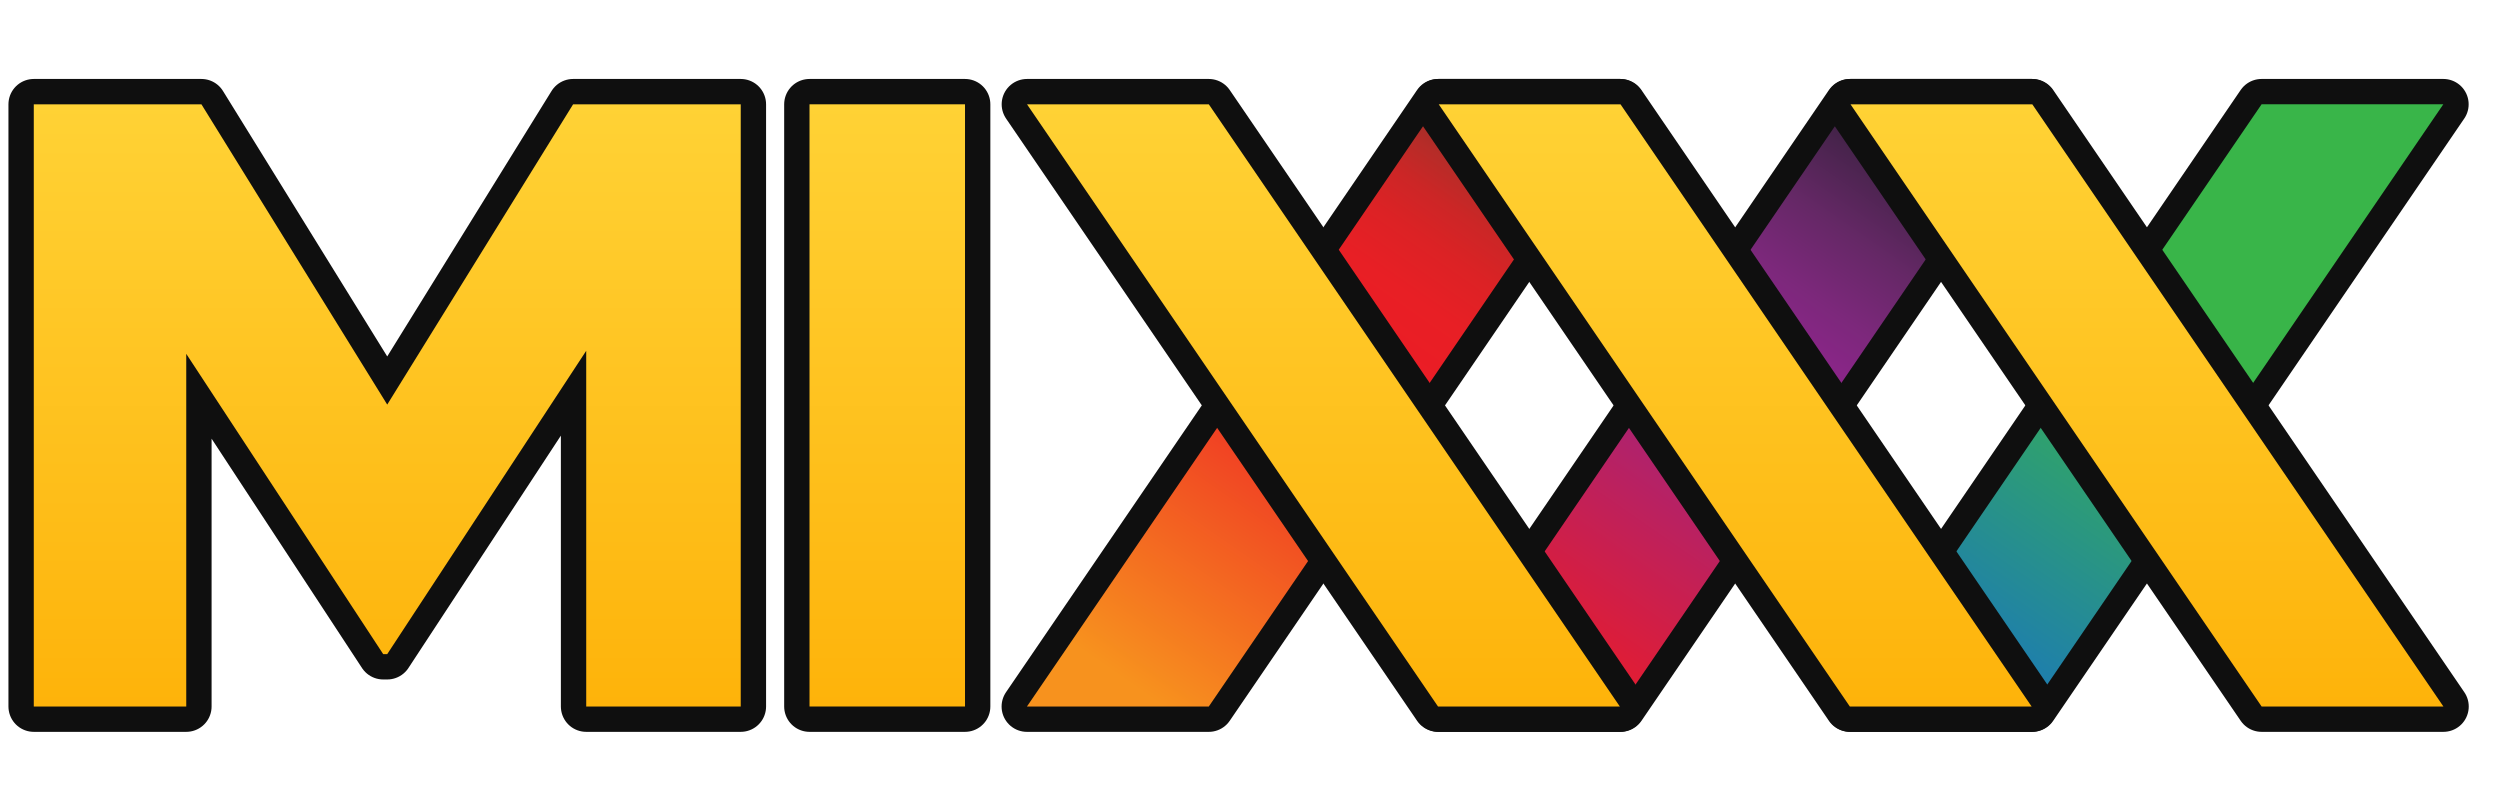
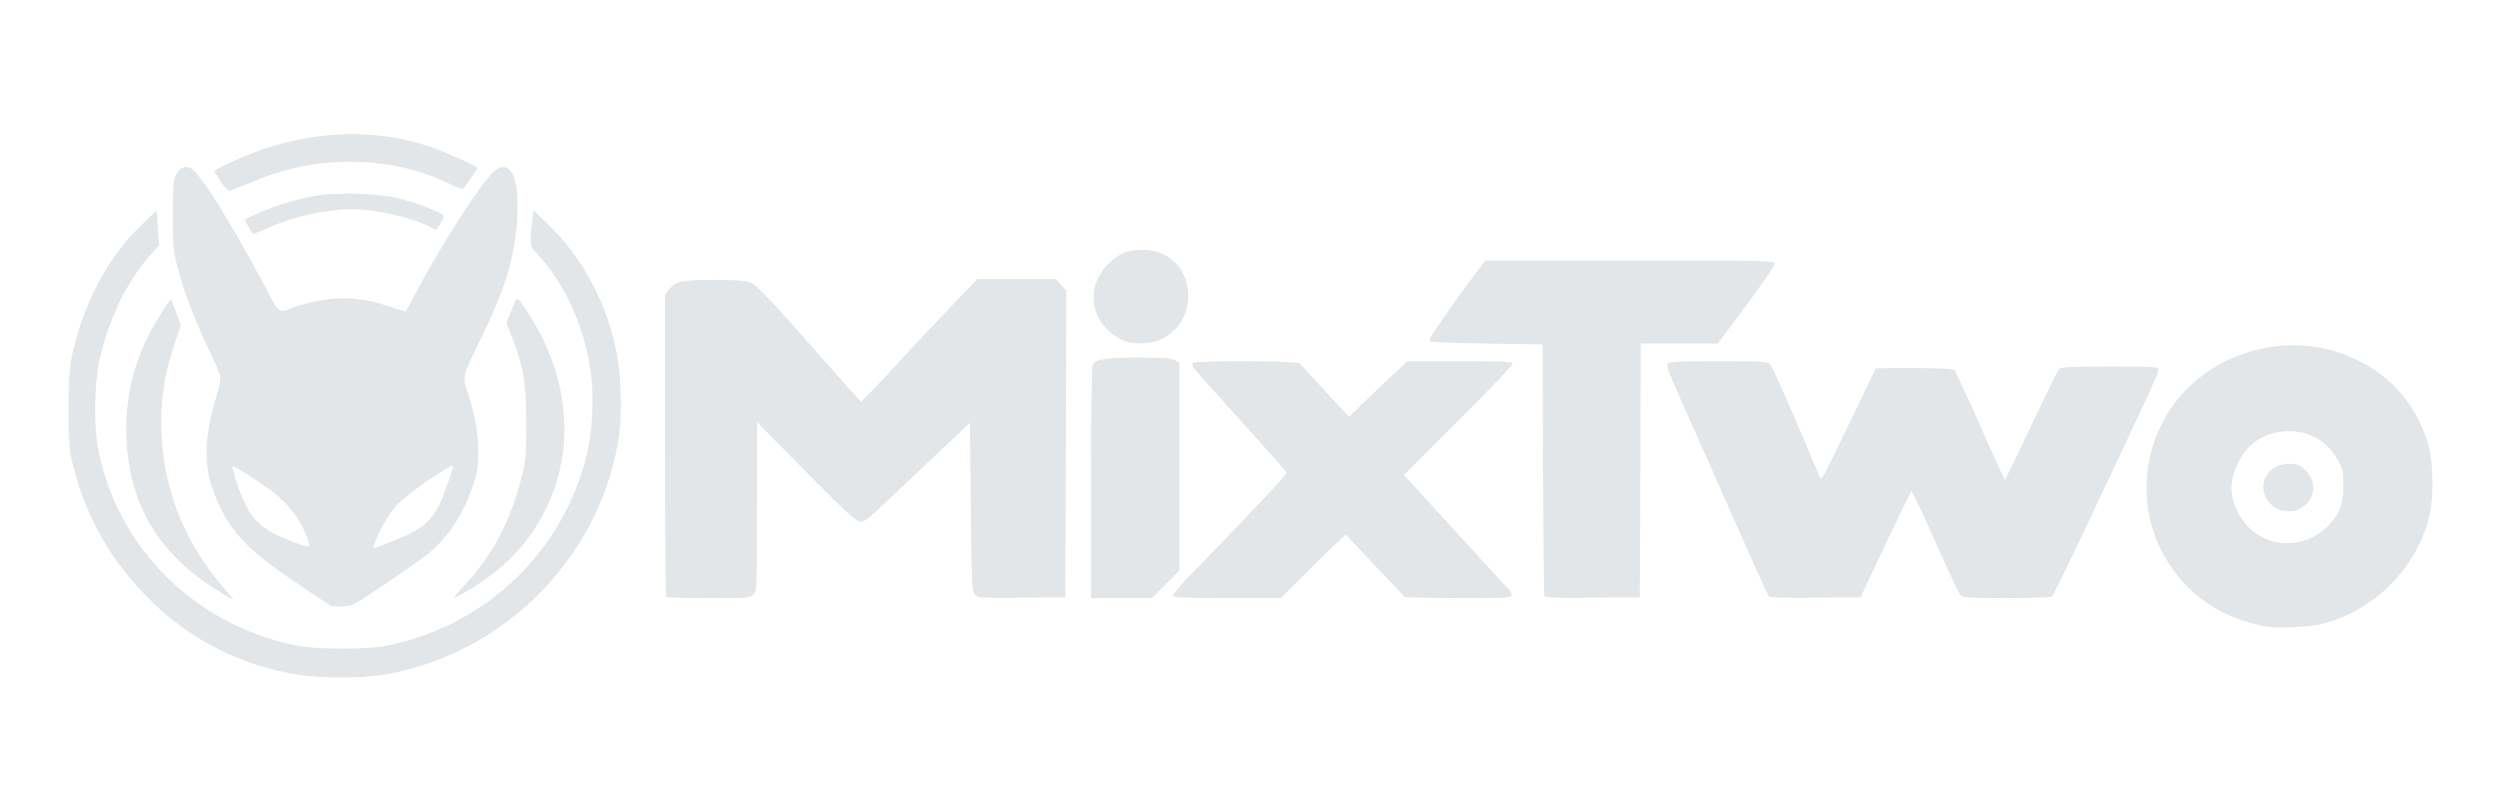
- <svg xmlns="http://www.w3.org/2000/svg" xmlns:xlink="http://www.w3.org/1999/xlink" id="svg85" version="1.1" height="24" width="74">
-   <defs id="defs57">
-     <linearGradient gradientUnits="userSpaceOnUse" gradientTransform="matrix(0.1991288,0,0,0.2000203,56.01339,3.087353)" y2="88.767" y1="-0.146" x2="13.486" x1="74.993" id="g">
-       <stop id="stop2" offset=".478" stop-color="#39b549" />
-       <stop id="stop4" offset="1" stop-color="#1a76bc" />
-     </linearGradient>
-     <linearGradient gradientUnits="userSpaceOnUse" gradientTransform="matrix(0.1991288,0,0,0.2000203,31.6365,3.087353)" y2="88.767" y1="-0.15" x2="13.488" x1="74.998" id="f">
-       <stop id="stop7" offset="0" stop-color="#381f1f" />
-       <stop id="stop9" offset=".002" stop-color="#3a1f20" />
-       <stop id="stop11" offset=".038" stop-color="#5b2825" />
-       <stop id="stop13" offset=".076" stop-color="#7c2f28" />
-       <stop id="stop15" offset=".117" stop-color="#9b2e28" />
-       <stop id="stop17" offset=".163" stop-color="#b62c28" />
-       <stop id="stop19" offset=".213" stop-color="#cc2626" />
-       <stop id="stop21" offset=".271" stop-color="#dc2225" />
-       <stop id="stop23" offset=".344" stop-color="#e81f25" />
-       <stop id="stop25" offset=".478" stop-color="#ed1b26" />
-       <stop id="stop27" offset="1" stop-color="#f7921e" />
-     </linearGradient>
-     <linearGradient gradientUnits="userSpaceOnUse" gradientTransform="matrix(0.1991288,0,0,0.2000203,43.82628,3.087353)" y2="88.766" y1="-0.147" x2="13.485" x1="74.992" id="e">
-       <stop id="stop30" offset="0" stop-color="#120e1e" />
-       <stop id="stop32" offset=".023" stop-color="#1b1426" />
-       <stop id="stop34" offset=".145" stop-color="#442349" />
-       <stop id="stop36" offset=".255" stop-color="#652866" />
-       <stop id="stop38" offset=".351" stop-color="#7c287b" />
-       <stop id="stop40" offset=".429" stop-color="#8b2589" />
-       <stop id="stop42" offset=".478" stop-color="#91268f" />
-       <stop id="stop44" offset="1" stop-color="#ed1b26" />
-     </linearGradient>
-     <linearGradient gradientUnits="userSpaceOnUse" y2="89.146" y1="0.028" x2="0" id="a">
-       <stop id="stop47" offset="0" stop-color="#ffd235" />
-       <stop id="stop49" offset="1" stop-color="#feb30a" />
-     </linearGradient>
-     <linearGradient xlink:href="#a" gradientUnits="userSpaceOnUse" gradientTransform="matrix(0.4467,0,0,0.4487,65.95079,0.01288623)" y2="89.146" y1="0.028" x2="0" id="d" />
-     <linearGradient xlink:href="#a" gradientUnits="userSpaceOnUse" gradientTransform="matrix(0.4467,0,0,0.4487,93.28883,0.01288623)" y2="89.146" y1="0.028" x2="0" id="c" />
-     <linearGradient xlink:href="#a" gradientUnits="userSpaceOnUse" gradientTransform="matrix(0.4467,0,0,0.4487,120.6313,0.01288623)" y2="89.146" y1="0.028" x2="0" id="b" />
-     <linearGradient xlink:href="#a" gradientUnits="userSpaceOnUse" gradientTransform="matrix(0.4467,0,0,0.4487,51.50898,0.01288623)" y2="89.146" y1="0.028" x2="0" id="i" />
-     <linearGradient xlink:href="#a" gradientUnits="userSpaceOnUse" gradientTransform="matrix(0.4467,0,0,0.4487,0,0.01288623)" y2="89.146" y1="0.028" x2="0" id="h" />
-     <linearGradient xlink:href="#a-6" gradientUnits="userSpaceOnUse" gradientTransform="matrix(0.4467,0,0,0.4487,65.95079,0.01288623)" y2="89.146" y1="0.028" x2="0" id="d-3" />
-     <linearGradient gradientUnits="userSpaceOnUse" y2="89.146" y1="0.028" x2="0" id="a-6">
-       <stop id="stop47-7" offset="0" stop-color="#ffd235" />
-       <stop id="stop49-5" offset="1" stop-color="#feb30a" />
-     </linearGradient>
-     <linearGradient xlink:href="#a-6" gradientUnits="userSpaceOnUse" gradientTransform="matrix(0.4467,0,0,0.4487,93.28883,0.01288623)" y2="89.146" y1="0.028" x2="0" id="c-3" />
-     <linearGradient gradientUnits="userSpaceOnUse" y2="89.146" y1="0.028" x2="0" id="linearGradient919">
-       <stop id="stop915" offset="0" stop-color="#ffd235" />
-       <stop id="stop917" offset="1" stop-color="#feb30a" />
-     </linearGradient>
-     <linearGradient xlink:href="#a-6" gradientUnits="userSpaceOnUse" gradientTransform="matrix(0.4467,0,0,0.4487,120.6313,0.01288623)" y2="89.146" y1="0.028" x2="0" id="b-5" />
-     <linearGradient gradientUnits="userSpaceOnUse" y2="89.146" y1="0.028" x2="0" id="linearGradient926">
-       <stop id="stop922" offset="0" stop-color="#ffd235" />
-       <stop id="stop924" offset="1" stop-color="#feb30a" />
-     </linearGradient>
-     <linearGradient xlink:href="#a-6" gradientUnits="userSpaceOnUse" gradientTransform="matrix(0.4467,0,0,0.4487,51.50898,0.01288623)" y2="89.146" y1="0.028" x2="0" id="i-6" />
-     <linearGradient gradientUnits="userSpaceOnUse" y2="89.146" y1="0.028" x2="0" id="linearGradient933">
-       <stop id="stop929" offset="0" stop-color="#ffd235" />
-       <stop id="stop931" offset="1" stop-color="#feb30a" />
-     </linearGradient>
-     <linearGradient xlink:href="#a-6" gradientUnits="userSpaceOnUse" gradientTransform="matrix(0.4467,0,0,0.4487,0,0.01288623)" y2="89.146" y1="0.028" x2="0" id="h-2" />
-     <linearGradient gradientUnits="userSpaceOnUse" y2="89.146" y1="0.028" x2="0" id="linearGradient940">
-       <stop id="stop936" offset="0" stop-color="#ffd235" />
-       <stop id="stop938" offset="1" stop-color="#feb30a" />
-     </linearGradient>
-     <linearGradient gradientUnits="userSpaceOnUse" gradientTransform="matrix(0.1991288,0,0,0.2000203,56.01339,3.087353)" y2="88.767" y1="-0.146" x2="13.486" x1="74.993" id="g-3">
-       <stop id="stop2-6" offset=".478" stop-color="#39b549" />
-       <stop id="stop4-0" offset="1" stop-color="#1a76bc" />
-     </linearGradient>
-     <linearGradient gradientUnits="userSpaceOnUse" gradientTransform="matrix(0.1991288,0,0,0.2000203,31.6365,3.087353)" y2="88.767" y1="-0.15" x2="13.488" x1="74.998" id="f-6">
-       <stop id="stop7-2" offset="0" stop-color="#381f1f" />
-       <stop id="stop9-6" offset=".002" stop-color="#3a1f20" />
-       <stop id="stop11-1" offset=".038" stop-color="#5b2825" />
-       <stop id="stop13-8" offset=".076" stop-color="#7c2f28" />
-       <stop id="stop15-7" offset=".117" stop-color="#9b2e28" />
-       <stop id="stop17-9" offset=".163" stop-color="#b62c28" />
-       <stop id="stop19-2" offset=".213" stop-color="#cc2626" />
-       <stop id="stop21-0" offset=".271" stop-color="#dc2225" />
-       <stop id="stop23-2" offset=".344" stop-color="#e81f25" />
-       <stop id="stop25-3" offset=".478" stop-color="#ed1b26" />
-       <stop id="stop27-7" offset="1" stop-color="#f7921e" />
-     </linearGradient>
-     <linearGradient gradientUnits="userSpaceOnUse" gradientTransform="matrix(0.1991288,0,0,0.2000203,43.82628,3.087353)" y2="88.766" y1="-0.147" x2="13.485" x1="74.992" id="e-5">
-       <stop id="stop30-9" offset="0" stop-color="#120e1e" />
-       <stop id="stop32-2" offset=".023" stop-color="#1b1426" />
-       <stop id="stop34-2" offset=".145" stop-color="#442349" />
-       <stop id="stop36-8" offset=".255" stop-color="#652866" />
-       <stop id="stop38-9" offset=".351" stop-color="#7c287b" />
-       <stop id="stop40-7" offset=".429" stop-color="#8b2589" />
-       <stop id="stop42-3" offset=".478" stop-color="#91268f" />
-       <stop id="stop44-6" offset="1" stop-color="#ed1b26" />
-     </linearGradient>
-   </defs>
-   <g style="fill:none;stroke:#0f0f0f;stroke-opacity:1;stroke-width:1.5;stroke-miterlimit:4;stroke-dasharray:none;stroke-linejoin:round" id="g1121">
-     <path d="M 54.774,20.913 66.943,3.087 h 5.379 L 60.155,20.913 Z" id="path59-1" style="fill:none;stroke-width:1.5;stroke:#0f0f0f;stroke-opacity:1;stroke-miterlimit:4;stroke-dasharray:none;stroke-linejoin:round" />
-     <path d="M 30.397,20.913 42.565,3.087 h 5.382 L 35.78,20.913 Z" id="path61-2" style="fill:none;stroke-width:1.5;stroke:#0f0f0f;stroke-opacity:1;stroke-miterlimit:4;stroke-dasharray:none;stroke-linejoin:round" />
-     <path d="M 42.587,20.913 54.756,3.087 H 60.135 L 47.968,20.913 Z" id="path63-9" style="fill:none;stroke-width:1.5;stroke:#0f0f0f;stroke-opacity:1;stroke-miterlimit:4;stroke-dasharray:none;stroke-linejoin:round" />
-   </g>
-   <path style="fill:url(#g);stroke-width:0.446" id="path59" d="M 54.774,20.913 66.943,3.087 h 5.379 L 60.155,20.913 Z" />
-   <path style="fill:url(#f);stroke-width:0.446" id="path61" d="M 30.397,20.913 42.565,3.087 h 5.382 L 35.78,20.913 Z" />
-   <path style="fill:url(#e);stroke-width:0.446" id="path63" d="M 42.587,20.913 54.756,3.087 H 60.135 L 47.968,20.913 Z" />
-   <g style="fill:none;stroke:#0f0f0f;stroke-width:3.365;stroke-miterlimit:4;stroke-dasharray:none;stroke-opacity:1;stroke-linejoin:round" id="g83" transform="matrix(0.4457774,0,0,0.4457774,1,3.081549)">
-     <path style="fill:none;stroke:#0f0f0f;stroke-width:3.365;stroke-miterlimit:4;stroke-dasharray:none;stroke-opacity:1;stroke-linejoin:round" id="path73" d="M 105.315,40 78.022,0.013 H 65.951 L 93.242,40 Z" />
-     <path style="fill:none;stroke:#0f0f0f;stroke-width:3.365;stroke-miterlimit:4;stroke-dasharray:none;stroke-opacity:1;stroke-linejoin:round" id="path75" d="M 132.658,40 105.36,0.013 H 93.289 L 120.587,40 Z" />
-     <path style="fill:none;stroke:#0f0f0f;stroke-width:3.365;stroke-miterlimit:4;stroke-dasharray:none;stroke-opacity:1;stroke-linejoin:round" id="path77" d="M 160.001,40 132.703,0.013 H 120.631 L 147.93,40 Z" />
-     <path style="fill:none;fill-rule:evenodd;stroke:#0f0f0f;stroke-width:3.365;stroke-miterlimit:4;stroke-dasharray:none;stroke-opacity:1;stroke-linejoin:round" id="path79" d="M 51.509,0.013 H 61.834 V 40 H 51.509 Z" />
-     <path style="fill:none;stroke:#0f0f0f;stroke-width:3.365;stroke-miterlimit:4;stroke-dasharray:none;stroke-opacity:1;stroke-linejoin:round" id="path81" d="M 10.124,40 V 16.583 l 13.078,19.939 h 0.267 L 36.682,16.381 V 40 H 46.942 V 0.013 H 35.812 L 23.469,19.952 11.131,0.013 H 0 V 40 Z" />
-   </g>
-   <g id="g83-9" transform="matrix(0.4457774,0,0,0.4457774,1,3.08155)" style="stroke-width:0.448">
-     <path id="path73-1" d="M 105.315,40 78.022,0.013 H 65.951 L 93.242,40 Z" style="fill:url(#d-3)" />
-     <path id="path75-2" d="M 132.658,40 105.36,0.013 H 93.289 L 120.587,40 Z" style="fill:url(#c-3)" />
-     <path id="path77-7" d="M 160.001,40 132.703,0.013 H 120.631 L 147.93,40 Z" style="fill:url(#b-5)" />
-     <path id="path79-0" d="M 51.509,0.013 H 61.834 V 40 H 51.509 Z" style="fill:url(#i-6);fill-rule:evenodd" />
-     <path id="path81-9" d="M 10.124,40 V 16.583 l 13.078,19.939 h 0.267 L 36.682,16.381 V 40 H 46.942 V 0.013 H 35.812 L 23.469,19.952 11.131,0.013 H 0 V 40 Z" style="fill:url(#h-2)" />
-   </g>
+ <svg xmlns="http://www.w3.org/2000/svg" width="74" height="24" viewBox="0 0 74 24">
+   <path transform="translate(1.477 3.420) scale(0.05232)" fill="#e2e6e8" fill-rule="evenodd" d="M188.0 316.5C255.4 305.6 309.9 251.8 321.5 184.6C323.6 172.0 323.5 150.9 321.1 136.8C316.1 107.8 301.7 80.3 281.3 61.0L273.5 53.5L272.8 60.0C271.3 74.3 271.1 73.3 276.7 79.4C291.1 95.2 301.5 117.6 305.5 141.9C308.2 157.7 307.2 178.7 303.2 194.1C289.0 247.8 246.8 287.9 191.8 299.7C180.0 302.3 149.9 302.2 138.0 299.6C81.1 287.2 38.2 244.3 27.4 189.0C24.8 176.2 25.1 152.4 27.9 139.2C32.8 116.1 43.7 93.4 57.2 78.5L61.8 73.4L61.1 63.5L60.5 53.5L51.9 61.8C32.6 80.4 18.9 106.3 12.3 136.5C10.0 146.6 9.8 183.0 11.8 192.5C19.1 225.7 34.3 252.8 59.1 276.4C81.0 297.2 108.0 310.7 138.5 316.1C151.4 318.3 175.1 318.5 188.0 316.5ZM190.5 264.5C200.9 257.5 211.9 249.6 214.9 247.2C225.7 238.0 233.8 225.6 239.1 210.0C242.0 201.6 242.3 199.3 242.3 190.0C242.3 179.3 240.3 168.6 235.9 155.3C233.4 147.6 233.4 147.4 243.7 126.5C256.8 99.7 262.1 83.3 264.1 62.6C265.4 48.9 264.2 36.1 261.2 32.1C258.0 27.8 254.5 28.1 249.7 33.2C241.7 41.5 220.3 75.1 206.9 100.5C204.0 106.0 201.6 110.6 201.4 110.8C201.3 111.0 197.2 109.8 192.3 108.1C179.0 103.5 166.7 102.3 154.7 104.3C149.4 105.2 142.4 106.9 139.3 108.1C128.7 112.0 130.2 112.9 121.7 96.8C103.6 62.4 85.1 32.7 79.9 29.9C76.5 28.1 73.1 29.7 71.2 33.8C69.8 36.9 69.5 40.8 69.5 56.5C69.5 74.1 69.7 76.3 72.4 86.5C75.6 99.2 81.7 114.9 89.9 132.4C93.1 139.1 96.0 145.8 96.3 147.2C96.7 148.7 96.0 153.0 94.4 158.1C87.1 182.6 86.7 197.5 93.0 213.9C100.9 234.2 110.1 244.4 137.8 263.3C148.6 270.7 158.2 277.0 159.0 277.3C159.8 277.7 163.0 277.8 166.0 277.7C171.2 277.4 172.4 276.8 190.5 264.5ZM97.5 266.2C74.9 239.9 63.0 208.0 63.0 173.6C63.0 158.3 65.1 145.9 70.1 130.6L74.1 118.6L71.4 111.3C69.9 107.3 68.6 104.0 68.4 104.0C67.7 104.0 58.8 118.3 55.7 124.5C46.5 143.0 42.5 161.6 43.3 182.5C44.8 220.3 61.9 248.6 95.5 269.1C99.9 271.8 103.6 274.0 103.8 274.0C104.0 274.0 101.2 270.5 97.5 266.2ZM238.2 267.8C250.5 260.2 261.1 251.2 268.5 241.7C294.6 208.8 298.3 165.6 278.5 125.5C273.2 115.0 265.1 102.6 264.0 103.6C263.7 103.9 262.4 107.1 260.9 110.7L258.3 117.2L261.8 126.3C268.2 143.5 269.4 151.1 269.5 174.0C269.5 193.3 269.3 195.1 266.6 205.5C260.2 230.3 250.0 249.4 234.1 266.2C230.6 270.0 228.2 273.0 228.7 273.0C229.2 273.0 233.5 270.6 238.2 267.8ZM183.5 242.7C185.2 236.8 191.6 225.5 196.1 220.6C202.0 214.1 228.0 196.1 228.0 198.4C228.0 200.6 222.2 216.7 219.8 221.3C214.6 231.0 208.0 235.6 189.7 242.4L182.9 245.0L183.5 242.7ZM134.3 239.9C117.9 233.5 111.5 226.2 105.6 207.1C104.1 202.5 103.1 198.6 103.2 198.4C103.8 197.8 118.6 207.2 125.9 212.8C136.0 220.5 143.2 230.6 146.5 241.8C147.4 244.8 146.4 244.6 134.3 239.9ZM122.4 64.0C137.1 57.3 156.2 53.0 171.1 53.0C184.1 53.0 204.5 57.6 214.9 62.9L218.6 64.8L220.8 61.3C222.1 59.4 222.9 57.3 222.7 56.6C222.0 54.9 205.3 48.6 196.0 46.5C184.8 44.0 161.6 43.4 150.4 45.4C139.4 47.3 127.3 51.0 117.4 55.5L110.1 58.8L112.3 62.9C113.5 65.2 114.8 67.0 115.1 67.0C115.4 67.0 118.7 65.6 122.4 64.0ZM114.7 37.5C136.0 28.7 154.4 25.4 176.0 26.3C194.6 27.1 212.5 31.7 227.9 39.5C230.8 40.9 233.6 41.8 233.9 41.3C236.3 38.5 242.2 29.8 241.9 29.6C240.0 27.8 222.7 20.2 214.7 17.5C185.1 7.7 153.2 8.2 120.8 19.0C111.5 22.1 93.0 30.4 93.0 31.4C93.0 31.7 94.7 34.5 96.7 37.5C99.2 41.2 101.0 42.9 102.0 42.6C102.8 42.3 108.5 40.0 114.7 37.5ZM1286.0 287.5C1315.3 279.8 1338.7 256.3 1346.1 227.0C1349.0 215.7 1348.4 194.0 1345.0 184.0C1337.1 160.8 1322.3 145.0 1299.9 135.9C1263.8 121.2 1219.9 134.8 1199.1 167.0C1181.9 193.6 1181.7 226.9 1198.7 253.3C1210.8 272.2 1229.1 284.3 1252.5 288.9C1259.5 290.3 1278.2 289.5 1286.0 287.5ZM398.0 271.0C399.9 269.1 400.0 267.6 400.0 221.2L400.1 173.5L427.4 201.2C448.2 222.4 455.5 229.1 457.8 229.6C460.7 230.2 461.9 229.3 476.0 215.9C484.3 208.0 497.7 195.3 505.8 187.7L520.5 173.8L521.0 221.3C521.5 266.3 521.6 268.9 523.4 270.9C525.3 273.0 526.0 273.0 549.9 272.8L574.5 272.5L574.8 185.8L575.0 99.0L572.1 95.8L569.2 92.5L546.9 92.5L524.7 92.5L510.8 107.0C503.1 115.0 488.4 130.6 478.2 141.8C467.9 152.9 459.2 161.9 458.9 161.8C458.5 161.6 449.3 151.4 438.4 139.0C409.0 105.6 399.9 95.8 396.3 94.4C394.0 93.4 388.1 93.0 376.0 93.0C357.3 93.0 353.9 93.7 350.2 98.5L348.0 101.3L348.0 186.5C348.0 233.3 348.3 272.0 348.7 272.3C349.0 272.7 359.8 273.0 372.7 273.0C394.7 273.0 396.1 272.9 398.0 271.0ZM631.2 265.3L639.0 257.5L639.0 198.8L639.0 140.1L636.8 138.6C635.0 137.3 631.2 137.0 615.9 137.0C596.6 137.0 591.7 137.8 590.0 141.0C589.4 142.2 589.0 167.4 589.0 207.9L589.0 273.0L606.2 273.0L623.5 273.0L631.2 265.3ZM714.7 254.8C724.7 244.8 733.1 236.8 733.3 237.1C734.7 238.9 765.7 271.7 766.5 272.2C767.0 272.6 780.9 273.0 797.2 273.0C825.5 273.0 827.0 272.9 827.0 271.2C827.0 270.1 826.0 268.5 824.9 267.4C823.7 266.4 811.7 253.3 798.2 238.5C784.7 223.7 771.9 209.7 769.8 207.4L766.0 203.4L797.1 172.3C815.9 153.6 828.0 140.8 827.6 140.1C827.1 139.3 818.3 139.0 797.4 139.0L767.9 139.0L753.2 152.9C745.1 160.5 737.9 167.5 737.1 168.4C736.4 169.3 735.4 170.0 735.0 170.0C734.5 170.0 728.4 163.6 721.4 155.8C714.3 147.9 707.9 141.0 707.0 140.3C705.1 138.7 647.5 138.5 646.5 140.0C646.2 140.5 646.3 141.6 646.7 142.4C647.1 143.1 659.2 156.7 673.5 172.4C687.8 188.2 699.6 201.6 699.8 202.1C700.1 202.8 675.9 228.5 642.2 263.1C638.0 267.5 635.1 271.3 635.4 271.9C635.9 272.7 645.3 273.0 666.2 273.0L696.4 273.0L714.7 254.8ZM899.8 200.8L900.0 129.0L921.8 129.0L943.6 129.0L959.8 107.3C968.7 95.3 976.0 84.7 976.0 83.8C976.0 82.1 971.7 82.0 894.0 82.0L812.1 82.0L806.2 89.8C794.9 104.7 780.7 125.2 780.6 126.9C780.5 128.3 783.6 128.5 812.5 129.0L844.5 129.5L844.7 200.0C844.9 238.8 845.2 271.1 845.5 271.8C845.8 272.8 851.8 273.0 872.7 272.8L899.5 272.5L899.8 200.8ZM1038.4 242.8C1046.2 226.5 1052.8 212.9 1053.1 212.5C1053.5 212.2 1059.5 224.9 1066.5 240.7C1073.5 256.5 1079.9 270.3 1080.8 271.2C1082.2 272.8 1084.7 273.0 1106.9 273.0C1120.4 273.0 1132.0 272.6 1132.6 272.2C1133.2 271.8 1142.3 253.3 1152.8 231.0C1163.3 208.7 1176.6 180.5 1182.4 168.2C1188.2 155.9 1193.0 145.0 1193.0 144.0C1193.0 142.1 1192.1 142.0 1165.6 142.0C1144.0 142.0 1137.9 142.3 1136.8 143.3C1136.1 144.1 1128.9 158.5 1121.0 175.3C1113.0 192.2 1106.3 206.0 1106.0 206.0C1105.7 205.9 1099.4 192.2 1092.0 175.4C1084.6 158.6 1078.0 144.4 1077.4 143.9C1076.4 143.1 1059.3 142.6 1039.7 142.9L1033.0 143.0L1022.8 164.2C1001.4 208.6 1002.4 206.8 1001.1 204.0C1000.5 202.6 994.4 188.2 987.5 172.0C980.5 155.8 974.2 141.7 973.3 140.8C971.8 139.2 969.2 139.0 944.0 139.0C922.0 139.0 916.0 139.3 915.1 140.3C914.3 141.4 916.5 147.1 924.6 165.1C930.4 178.0 943.3 206.9 953.2 229.5C963.2 252.1 971.8 271.1 972.3 271.8C973.0 272.7 979.1 273.0 998.8 272.8L1024.4 272.5L1038.4 242.8ZM1255.5 240.3C1245.7 236.7 1238.5 228.8 1235.3 218.1C1233.3 211.0 1234.1 204.3 1238.0 196.3C1243.6 184.9 1254.2 178.5 1267.0 178.6C1278.9 178.7 1288.7 184.5 1294.5 195.1C1297.2 200.0 1297.5 201.4 1297.5 209.5C1297.5 220.1 1295.3 225.8 1288.5 232.5C1280.0 241.0 1266.5 244.2 1255.5 240.3ZM1272.8 222.6C1281.8 217.9 1283.1 206.8 1275.5 200.1C1272.5 197.5 1271.1 197.0 1266.8 197.0C1251.9 197.0 1246.7 214.4 1259.3 222.0C1263.1 224.3 1269.0 224.6 1272.8 222.6ZM628.0 126.9C638.1 122.4 644.0 113.1 644.0 102.0C644.0 86.9 633.4 76.1 618.6 76.0C610.3 76.0 605.5 77.7 600.0 82.7C590.2 91.5 587.7 104.1 593.5 114.9C596.6 120.5 602.3 125.5 608.3 127.7C613.5 129.6 622.9 129.2 628.0 126.9Z" />
</svg>
